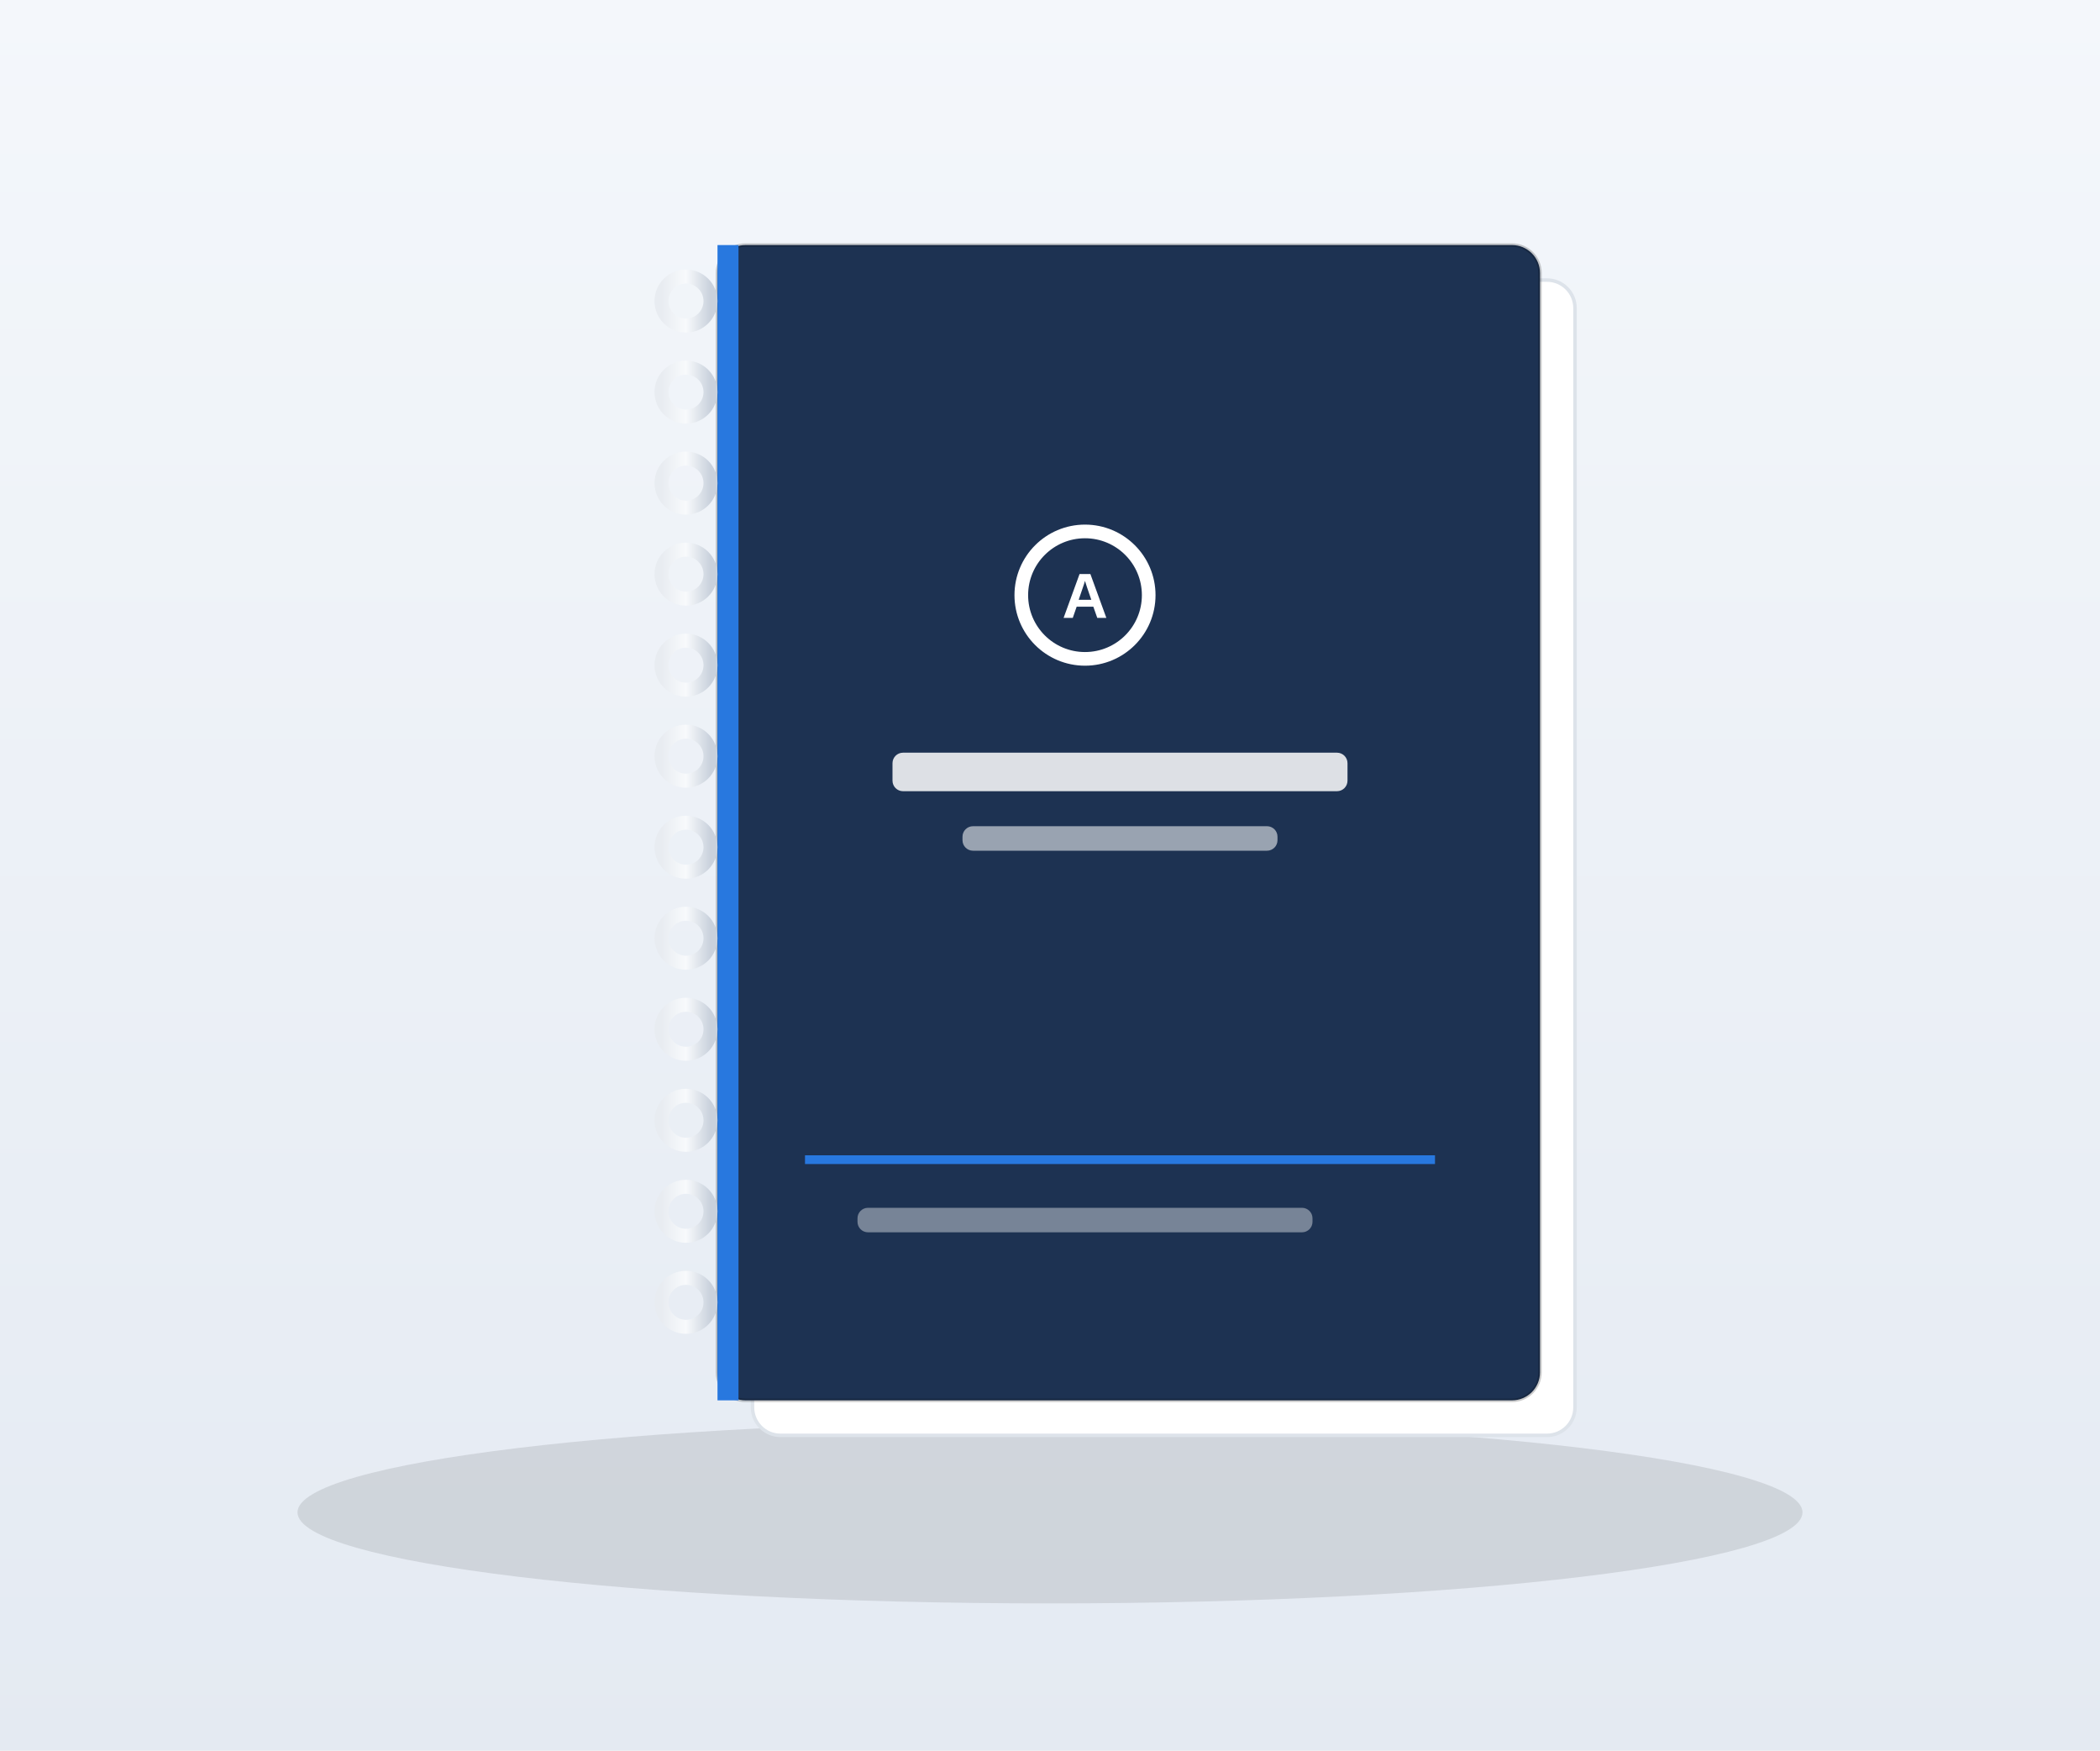
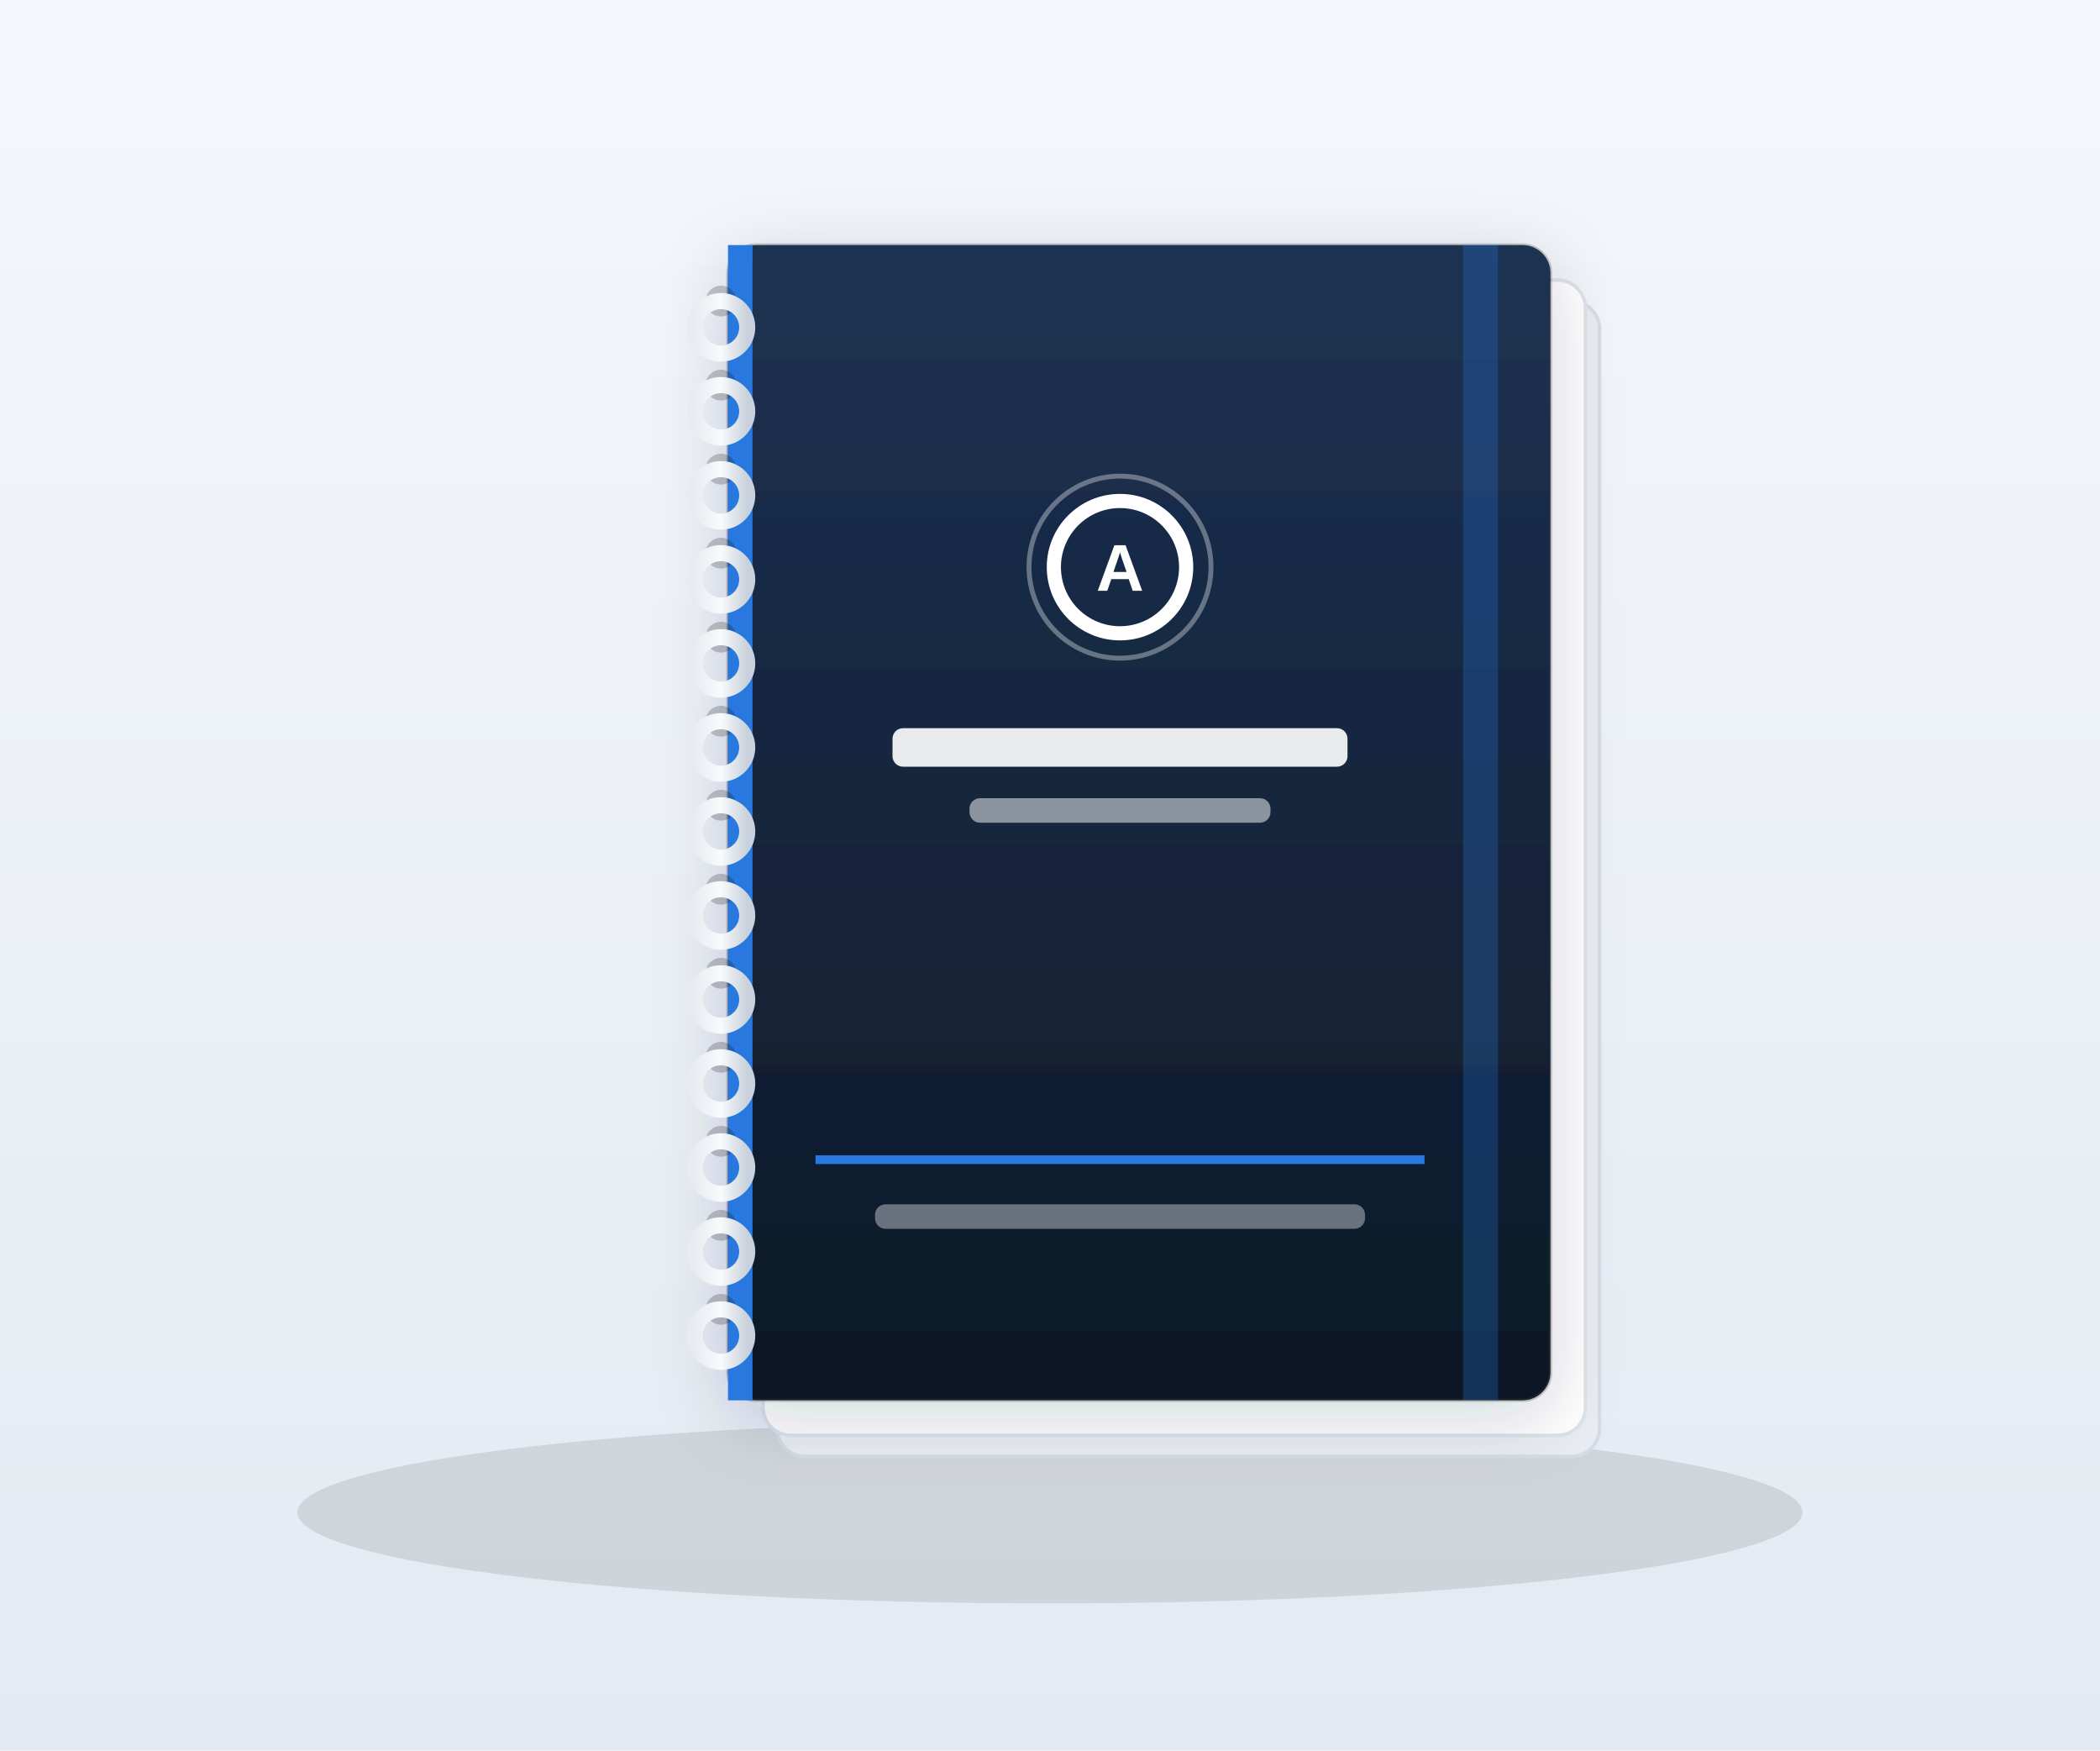
<svg xmlns="http://www.w3.org/2000/svg" viewBox="0 0 600 500">
  <defs>
    <linearGradient id="bg" x1="0" y1="0" x2="0" y2="1">
      <stop offset="0" stop-color="#f4f7fb" />
      <stop offset="1" stop-color="#e4eaf2" />
    </linearGradient>
    <linearGradient id="metal" x1="0" y1="0" x2="1" y2="0">
      <stop offset="0" stop-color="#e8ecf1" />
      <stop offset=".5" stop-color="#f8fafc" />
      <stop offset="1" stop-color="#c9d1dc" />
    </linearGradient>
  </defs>
  <rect width="600" height="500" fill="url(#bg)" />
  <ellipse cx="300" cy="432" rx="215" ry="26" fill="#000" opacity="0.1" />
-   <rect x="215" y="80" width="235" height="330" rx="8" fill="#ffffff" stroke="#dde3ea" />
-   <rect x="205" y="70" width="235" height="330" rx="8" fill="#1d3252" stroke="#00000033" />
-   <rect x="205" y="70" width="6" height="330" fill="#2878df" />
-   <circle cx="196" cy="86" r="7" fill="none" stroke="url(#metal)" stroke-width="4" />
-   <circle cx="196" cy="112" r="7" fill="none" stroke="url(#metal)" stroke-width="4" />
-   <circle cx="196" cy="138" r="7" fill="none" stroke="url(#metal)" stroke-width="4" />
-   <circle cx="196" cy="164" r="7" fill="none" stroke="url(#metal)" stroke-width="4" />
-   <circle cx="196" cy="190" r="7" fill="none" stroke="url(#metal)" stroke-width="4" />
-   <circle cx="196" cy="216" r="7" fill="none" stroke="url(#metal)" stroke-width="4" />
-   <circle cx="196" cy="242" r="7" fill="none" stroke="url(#metal)" stroke-width="4" />
-   <circle cx="196" cy="268" r="7" fill="none" stroke="url(#metal)" stroke-width="4" />
-   <circle cx="196" cy="294" r="7" fill="none" stroke="url(#metal)" stroke-width="4" />
-   <circle cx="196" cy="320" r="7" fill="none" stroke="url(#metal)" stroke-width="4" />
-   <circle cx="196" cy="346" r="7" fill="none" stroke="url(#metal)" stroke-width="4" />
-   <circle cx="196" cy="372" r="7" fill="none" stroke="url(#metal)" stroke-width="4" />
-   <circle cx="310" cy="170" r="18.2" fill="none" stroke="#ffffff" stroke-width="3.9" />
-   <text x="310" y="176.5" text-anchor="middle" font-family="Arial" font-weight="bold" font-size="18.2" fill="#ffffff">A</text>
-   <rect x="255" y="215" width="130" height="11" rx="3" fill="#ffffff" opacity=".85" />
-   <rect x="275" y="236" width="90" height="7" rx="3" fill="#ffffff" opacity=".55" />
-   <rect x="230" y="330" width="180" height="2.5" fill="#2878df" />
-   <rect x="245" y="345" width="130" height="7" rx="3" fill="#ffffff" opacity=".4" />
+   <defs>
+     <linearGradient id="nbCover" x1="0" y1="0" x2="0" y2="1">
+       <stop offset="0" stop-color="#1d3252" />
+       <stop offset="1" stop-color="#0d1826" />
+     </linearGradient>
+   </defs>
+   <rect x="222" y="86" width="235" height="330" rx="8" fill="#e9edf3" stroke="#d5dce6" />
+   <rect x="218" y="80" width="235" height="330" rx="8" fill="#ffffff" stroke="#dde3ea" />
+   <rect x="208" y="70" width="235" height="330" rx="8" fill="url(#nbCover)" stroke="#00000033" filter="drop-shadow(0 5px 10px rgba(15,32,56,.18))" />
+   <rect x="208" y="70" width="235" height="330" rx="8" fill="none" stroke="#ffffff" opacity=".06" />
+   <rect x="208" y="70" width="7" height="330" fill="#2878df" />
+   <rect x="418" y="70" width="10" height="330" fill="#2878df" opacity=".28" />
+   <circle cx="206" cy="86" r="4.4" fill="#00000033" />
+   <path d="M206 86 a7.5 7.5 0 1 1 -0.01 0" fill="none" stroke="url(#metal)" stroke-width="4.6" />
+   <circle cx="206" cy="110" r="4.4" fill="#00000033" />
+   <path d="M206 110 a7.5 7.5 0 1 1 -0.01 0" fill="none" stroke="url(#metal)" stroke-width="4.6" />
+   <circle cx="206" cy="134" r="4.4" fill="#00000033" />
+   <path d="M206 134 a7.5 7.5 0 1 1 -0.01 0" fill="none" stroke="url(#metal)" stroke-width="4.6" />
+   <circle cx="206" cy="158" r="4.4" fill="#00000033" />
+   <path d="M206 158 a7.5 7.5 0 1 1 -0.01 0" fill="none" stroke="url(#metal)" stroke-width="4.6" />
+   <circle cx="206" cy="182" r="4.4" fill="#00000033" />
+   <path d="M206 182 a7.5 7.5 0 1 1 -0.01 0" fill="none" stroke="url(#metal)" stroke-width="4.6" />
+   <circle cx="206" cy="206" r="4.4" fill="#00000033" />
+   <path d="M206 206 a7.5 7.5 0 1 1 -0.01 0" fill="none" stroke="url(#metal)" stroke-width="4.6" />
+   <circle cx="206" cy="230" r="4.4" fill="#00000033" />
+   <path d="M206 230 a7.5 7.5 0 1 1 -0.01 0" fill="none" stroke="url(#metal)" stroke-width="4.6" />
+   <circle cx="206" cy="254" r="4.4" fill="#00000033" />
+   <path d="M206 254 a7.5 7.5 0 1 1 -0.01 0" fill="none" stroke="url(#metal)" stroke-width="4.6" />
+   <circle cx="206" cy="278" r="4.4" fill="#00000033" />
+   <path d="M206 278 a7.5 7.5 0 1 1 -0.01 0" fill="none" stroke="url(#metal)" stroke-width="4.6" />
+   <circle cx="206" cy="302" r="4.4" fill="#00000033" />
+   <path d="M206 302 a7.5 7.5 0 1 1 -0.01 0" fill="none" stroke="url(#metal)" stroke-width="4.6" />
+   <circle cx="206" cy="326" r="4.4" fill="#00000033" />
+   <path d="M206 326 a7.5 7.5 0 1 1 -0.01 0" fill="none" stroke="url(#metal)" stroke-width="4.6" />
+   <circle cx="206" cy="350" r="4.4" fill="#00000033" />
+   <path d="M206 350 a7.5 7.5 0 1 1 -0.01 0" fill="none" stroke="url(#metal)" stroke-width="4.6" />
+   <circle cx="206" cy="374" r="4.4" fill="#00000033" />
+   <path d="M206 374 a7.5 7.5 0 1 1 -0.01 0" fill="none" stroke="url(#metal)" stroke-width="4.6" />
+   <circle cx="320" cy="162" r="26" fill="none" stroke="#ffffff" stroke-width="1.4" opacity=".35" />
+   <circle cx="320" cy="162" r="18.9" fill="none" stroke="#ffffff" stroke-width="4.05" />
+   <text x="320" y="168.75" text-anchor="middle" font-family="Arial" font-weight="bold" font-size="18.9" fill="#ffffff">A</text>
+   <rect x="255" y="208" width="130" height="11" rx="3" fill="#ffffff" opacity=".9" />
+   <rect x="277" y="228" width="86" height="7" rx="3" fill="#ffffff" opacity=".5" />
+   <rect x="233" y="330" width="174" height="2.5" fill="#2878df" />
+   <rect x="250" y="344" width="140" height="7" rx="3" fill="#ffffff" opacity=".38" />
</svg>
